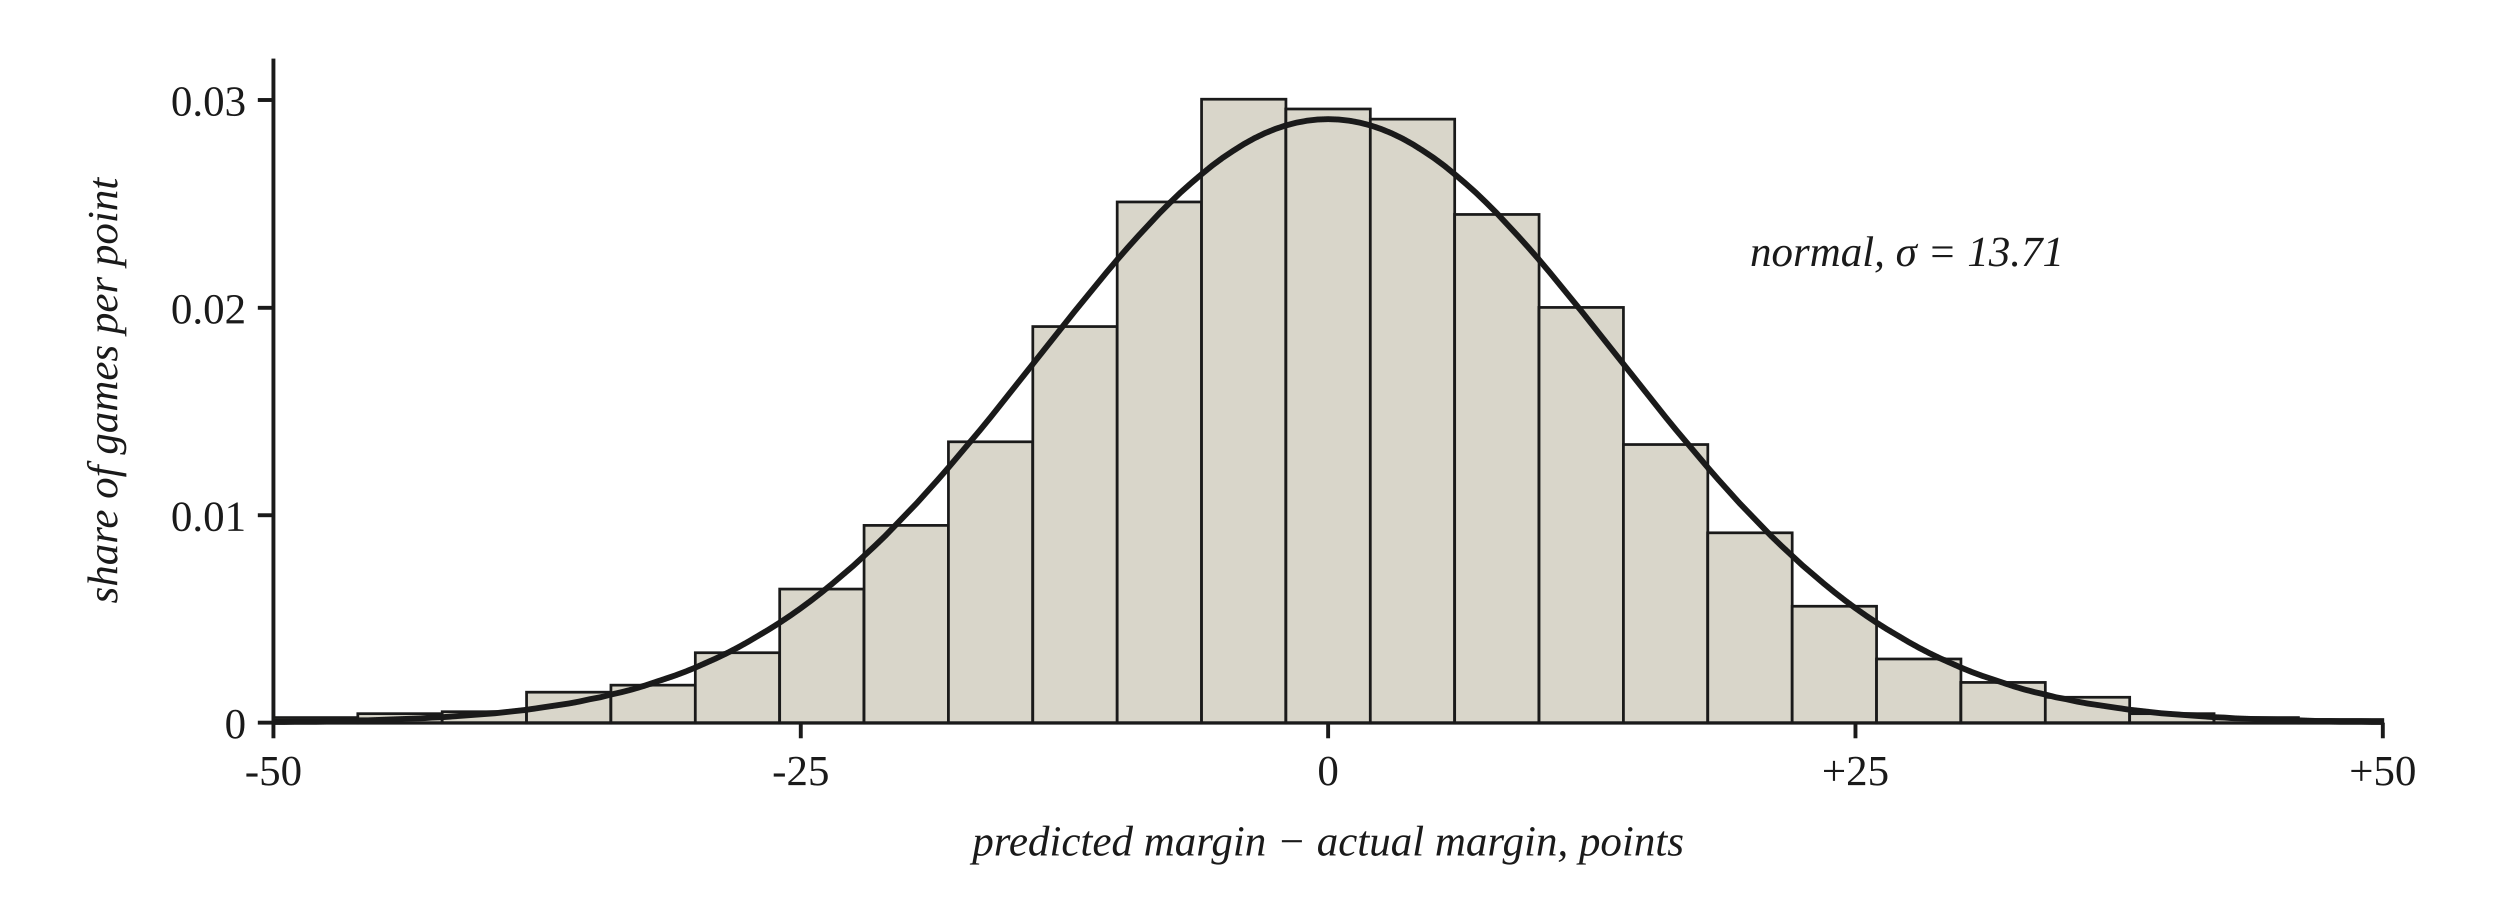
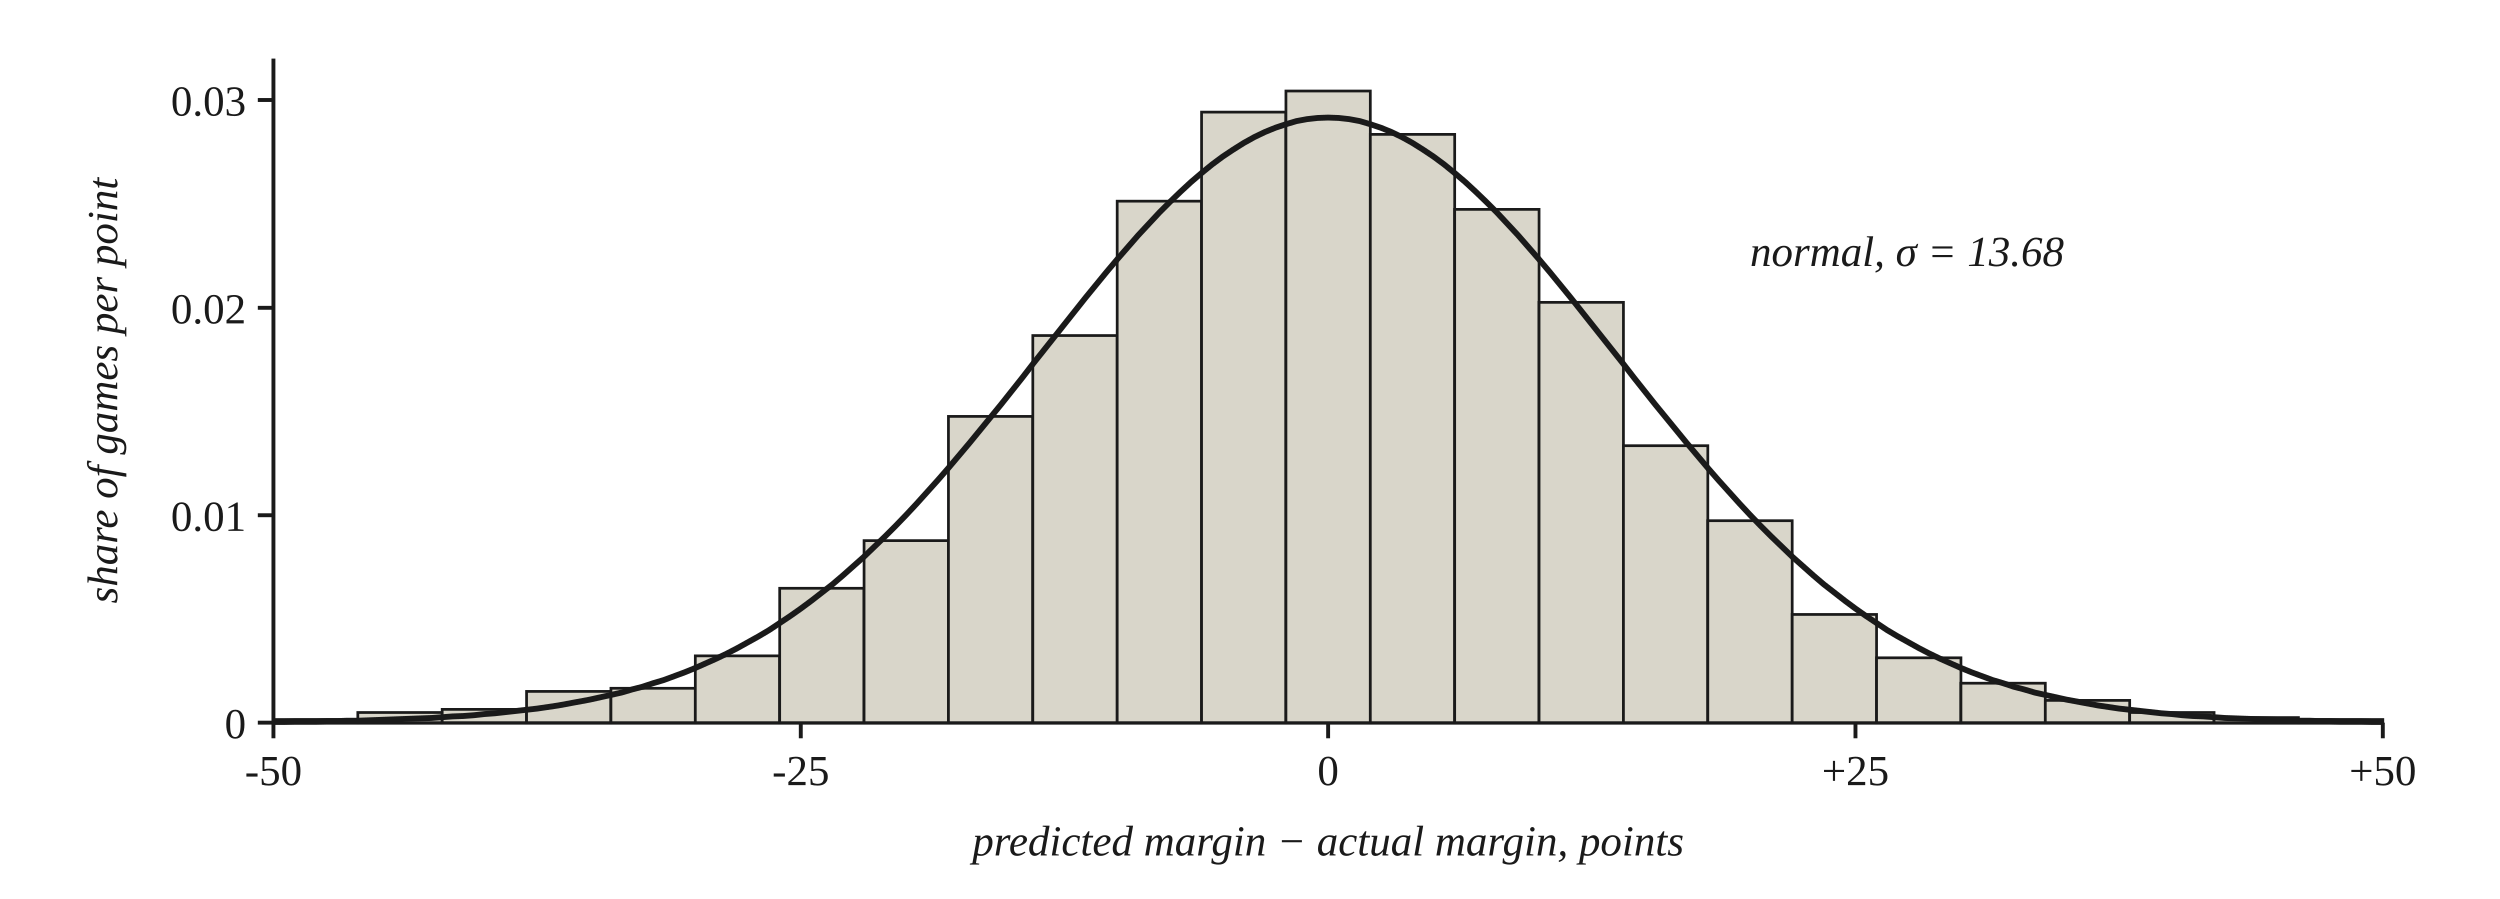
<svg xmlns="http://www.w3.org/2000/svg" viewBox="0 0 640 230" width="100%" role="img" aria-label="Histogram of the error in predicted margin, close to a normal curve with the same standard deviation">
  <defs>
    <pattern id="hatch" width="6" height="6" patternUnits="userSpaceOnUse" patternTransform="rotate(45)">
      <rect width="6" height="6" fill="#fbfaf5" />
      <line x1="0" y1="0" x2="0" y2="6" stroke="#1a1a1a" stroke-width="1.4" />
    </pattern>
    <pattern id="dots" width="5" height="5" patternUnits="userSpaceOnUse">
      <rect width="5" height="5" fill="#fbfaf5" />
      <circle cx="2.5" cy="2.5" r=".9" fill="#1a1a1a" />
    </pattern>
    <marker id="arrow" viewBox="0 0 10 10" refX="9" refY="5" markerWidth="7" markerHeight="7" orient="auto-start-reverse">
      <path d="M 0 1 L 9 5 L 0 9 z" fill="#1a1a1a" />
    </marker>
  </defs>
  <line x1="70" y1="15" x2="70" y2="185" stroke="#1a1a1a" stroke-width="1.0" />
  <line x1="70" y1="185" x2="610" y2="185" stroke="#1a1a1a" stroke-width="1.0" />
  <line x1="70" y1="185" x2="70" y2="189" stroke="#1a1a1a" stroke-width="1.0" />
  <text x="70" y="201" font-size="11" text-anchor="middle" fill="#1a1a1a">-50</text>
  <line x1="205" y1="185" x2="205" y2="189" stroke="#1a1a1a" stroke-width="1.0" />
  <text x="205" y="201" font-size="11" text-anchor="middle" fill="#1a1a1a">-25</text>
  <line x1="340" y1="185" x2="340" y2="189" stroke="#1a1a1a" stroke-width="1.0" />
  <text x="340" y="201" font-size="11" text-anchor="middle" fill="#1a1a1a">0</text>
  <line x1="475" y1="185" x2="475" y2="189" stroke="#1a1a1a" stroke-width="1.0" />
  <text x="475" y="201" font-size="11" text-anchor="middle" fill="#1a1a1a">+25</text>
  <line x1="610" y1="185" x2="610" y2="189" stroke="#1a1a1a" stroke-width="1.0" />
  <text x="610" y="201" font-size="11" text-anchor="middle" fill="#1a1a1a">+50</text>
  <line x1="66" y1="185" x2="70" y2="185" stroke="#1a1a1a" stroke-width="1.0" />
  <text x="63" y="189" font-size="11" text-anchor="end" fill="#1a1a1a">0</text>
  <line x1="66" y1="131.9" x2="70" y2="131.9" stroke="#1a1a1a" stroke-width="1.0" />
  <text x="63" y="135.9" font-size="11" text-anchor="end" fill="#1a1a1a">0.01</text>
  <line x1="66" y1="78.8" x2="70" y2="78.8" stroke="#1a1a1a" stroke-width="1.0" />
  <text x="63" y="82.8" font-size="11" text-anchor="end" fill="#1a1a1a">0.02</text>
  <line x1="66" y1="25.6" x2="70" y2="25.6" stroke="#1a1a1a" stroke-width="1.0" />
  <text x="63" y="29.6" font-size="11" text-anchor="end" fill="#1a1a1a">0.03</text>
  <text x="340" y="219" font-size="11" text-anchor="middle" fill="#1a1a1a" font-style="italic">predicted margin − actual margin, points</text>
  <text x="30" y="100" font-size="11" text-anchor="middle" fill="#1a1a1a" font-style="italic" transform="rotate(-90 30 100)">share of games per point</text>
-   <rect x="70" y="183.7" width="21.6" height="1.3" rx="0" fill="#d9d6ca" stroke="#1a1a1a" stroke-width="0.7" />
-   <rect x="91.6" y="182.7" width="21.6" height="2.3" rx="0" fill="#d9d6ca" stroke="#1a1a1a" stroke-width="0.7" />
-   <rect x="113.2" y="182.2" width="21.6" height="2.8" rx="0" fill="#d9d6ca" stroke="#1a1a1a" stroke-width="0.7" />
-   <rect x="134.8" y="177.2" width="21.6" height="7.8" rx="0" fill="#d9d6ca" stroke="#1a1a1a" stroke-width="0.7" />
-   <rect x="156.4" y="175.4" width="21.6" height="9.6" rx="0" fill="#d9d6ca" stroke="#1a1a1a" stroke-width="0.7" />
-   <rect x="178" y="167.1" width="21.6" height="17.9" rx="0" fill="#d9d6ca" stroke="#1a1a1a" stroke-width="0.7" />
-   <rect x="199.6" y="150.8" width="21.6" height="34.2" rx="0" fill="#d9d6ca" stroke="#1a1a1a" stroke-width="0.7" />
-   <rect x="221.2" y="134.5" width="21.6" height="50.5" rx="0" fill="#d9d6ca" stroke="#1a1a1a" stroke-width="0.7" />
-   <rect x="242.8" y="113.1" width="21.6" height="71.9" rx="0" fill="#d9d6ca" stroke="#1a1a1a" stroke-width="0.7" />
-   <rect x="264.4" y="83.6" width="21.6" height="101.4" rx="0" fill="#d9d6ca" stroke="#1a1a1a" stroke-width="0.7" />
-   <rect x="286" y="51.7" width="21.6" height="133.3" rx="0" fill="#d9d6ca" stroke="#1a1a1a" stroke-width="0.7" />
-   <rect x="307.6" y="25.4" width="21.6" height="159.6" rx="0" fill="#d9d6ca" stroke="#1a1a1a" stroke-width="0.7" />
-   <rect x="329.2" y="27.9" width="21.6" height="157.1" rx="0" fill="#d9d6ca" stroke="#1a1a1a" stroke-width="0.7" />
-   <rect x="350.8" y="30.5" width="21.6" height="154.5" rx="0" fill="#d9d6ca" stroke="#1a1a1a" stroke-width="0.7" />
-   <rect x="372.4" y="54.9" width="21.6" height="130.1" rx="0" fill="#d9d6ca" stroke="#1a1a1a" stroke-width="0.7" />
-   <rect x="394" y="78.7" width="21.6" height="106.3" rx="0" fill="#d9d6ca" stroke="#1a1a1a" stroke-width="0.7" />
-   <rect x="415.6" y="113.8" width="21.6" height="71.2" rx="0" fill="#d9d6ca" stroke="#1a1a1a" stroke-width="0.7" />
-   <rect x="437.2" y="136.4" width="21.6" height="48.6" rx="0" fill="#d9d6ca" stroke="#1a1a1a" stroke-width="0.7" />
-   <rect x="458.8" y="155.2" width="21.6" height="29.8" rx="0" fill="#d9d6ca" stroke="#1a1a1a" stroke-width="0.7" />
-   <rect x="480.4" y="168.7" width="21.6" height="16.3" rx="0" fill="#d9d6ca" stroke="#1a1a1a" stroke-width="0.7" />
-   <rect x="502" y="174.7" width="21.6" height="10.3" rx="0" fill="#d9d6ca" stroke="#1a1a1a" stroke-width="0.7" />
-   <rect x="523.6" y="178.5" width="21.6" height="6.5" rx="0" fill="#d9d6ca" stroke="#1a1a1a" stroke-width="0.7" />
-   <rect x="545.2" y="182.7" width="21.6" height="2.3" rx="0" fill="#d9d6ca" stroke="#1a1a1a" stroke-width="0.7" />
+   <rect x="70" y="184.2" width="21.6" height="0.8" rx="0" fill="#d9d6ca" stroke="#1a1a1a" stroke-width="0.7" />
+   <rect x="91.6" y="182.4" width="21.6" height="2.6" rx="0" fill="#d9d6ca" stroke="#1a1a1a" stroke-width="0.7" />
+   <rect x="113.2" y="181.6" width="21.6" height="3.4" rx="0" fill="#d9d6ca" stroke="#1a1a1a" stroke-width="0.7" />
+   <rect x="134.8" y="177" width="21.6" height="8" rx="0" fill="#d9d6ca" stroke="#1a1a1a" stroke-width="0.7" />
+   <rect x="156.4" y="176.2" width="21.6" height="8.8" rx="0" fill="#d9d6ca" stroke="#1a1a1a" stroke-width="0.7" />
+   <rect x="178" y="167.9" width="21.6" height="17.1" rx="0" fill="#d9d6ca" stroke="#1a1a1a" stroke-width="0.7" />
+   <rect x="199.6" y="150.6" width="21.6" height="34.4" rx="0" fill="#d9d6ca" stroke="#1a1a1a" stroke-width="0.7" />
+   <rect x="221.2" y="138.4" width="21.6" height="46.6" rx="0" fill="#d9d6ca" stroke="#1a1a1a" stroke-width="0.7" />
+   <rect x="242.8" y="106.6" width="21.6" height="78.4" rx="0" fill="#d9d6ca" stroke="#1a1a1a" stroke-width="0.7" />
+   <rect x="264.4" y="85.9" width="21.6" height="99.1" rx="0" fill="#d9d6ca" stroke="#1a1a1a" stroke-width="0.7" />
+   <rect x="286" y="51.5" width="21.6" height="133.5" rx="0" fill="#d9d6ca" stroke="#1a1a1a" stroke-width="0.7" />
+   <rect x="307.6" y="28.7" width="21.6" height="156.3" rx="0" fill="#d9d6ca" stroke="#1a1a1a" stroke-width="0.7" />
+   <rect x="329.2" y="23.3" width="21.6" height="161.7" rx="0" fill="#d9d6ca" stroke="#1a1a1a" stroke-width="0.7" />
+   <rect x="350.8" y="34.4" width="21.6" height="150.6" rx="0" fill="#d9d6ca" stroke="#1a1a1a" stroke-width="0.7" />
+   <rect x="372.4" y="53.6" width="21.6" height="131.4" rx="0" fill="#d9d6ca" stroke="#1a1a1a" stroke-width="0.7" />
+   <rect x="394" y="77.4" width="21.6" height="107.6" rx="0" fill="#d9d6ca" stroke="#1a1a1a" stroke-width="0.7" />
+   <rect x="415.6" y="114.1" width="21.6" height="70.9" rx="0" fill="#d9d6ca" stroke="#1a1a1a" stroke-width="0.7" />
+   <rect x="437.2" y="133.3" width="21.6" height="51.7" rx="0" fill="#d9d6ca" stroke="#1a1a1a" stroke-width="0.7" />
+   <rect x="458.8" y="157.3" width="21.6" height="27.7" rx="0" fill="#d9d6ca" stroke="#1a1a1a" stroke-width="0.7" />
+   <rect x="480.4" y="168.4" width="21.6" height="16.6" rx="0" fill="#d9d6ca" stroke="#1a1a1a" stroke-width="0.7" />
+   <rect x="502" y="174.9" width="21.6" height="10.1" rx="0" fill="#d9d6ca" stroke="#1a1a1a" stroke-width="0.7" />
+   <rect x="523.6" y="179.3" width="21.6" height="5.7" rx="0" fill="#d9d6ca" stroke="#1a1a1a" stroke-width="0.7" />
+   <rect x="545.2" y="182.4" width="21.6" height="2.6" rx="0" fill="#d9d6ca" stroke="#1a1a1a" stroke-width="0.7" />
  <rect x="566.8" y="183.7" width="21.6" height="1.3" rx="0" fill="#d9d6ca" stroke="#1a1a1a" stroke-width="0.7" />
  <rect x="588.4" y="184.2" width="21.6" height="0.8" rx="0" fill="#d9d6ca" stroke="#1a1a1a" stroke-width="0.7" />
-   <polyline points="70,184.8 72.7,184.8 75.4,184.7 78.1,184.7 80.8,184.7 83.5,184.6 86.2,184.6 88.9,184.5 91.6,184.4 94.3,184.4 97,184.3 99.7,184.2 102.4,184.1 105.1,184 107.8,183.9 110.5,183.7 113.2,183.6 115.9,183.4 118.6,183.2 121.3,183 124,182.8 126.7,182.6 129.4,182.3 132.1,182 134.8,181.7 137.5,181.3 140.2,180.9 142.9,180.5 145.6,180.1 148.3,179.6 151,179 153.7,178.5 156.4,177.8 159.1,177.2 161.8,176.5 164.5,175.7 167.2,174.8 169.9,173.9 172.6,173 175.3,172 178,170.9 180.7,169.7 183.4,168.5 186.1,167.2 188.8,165.8 191.5,164.3 194.2,162.7 196.9,161.1 199.6,159.4 202.3,157.6 205,155.7 207.7,153.7 210.4,151.6 213.1,149.4 215.8,147.1 218.5,144.8 221.2,142.3 223.9,139.8 226.6,137.2 229.3,134.4 232,131.6 234.7,128.8 237.4,125.8 240.1,122.8 242.8,119.7 245.5,116.5 248.2,113.3 250.9,110.1 253.6,106.8 256.3,103.4 259,100 261.7,96.6 264.4,93.2 267.1,89.8 269.8,86.4 272.5,83 275.2,79.6 277.9,76.3 280.6,73 283.3,69.7 286,66.5 288.7,63.4 291.4,60.4 294.1,57.5 296.8,54.6 299.5,51.9 302.2,49.3 304.9,46.9 307.6,44.6 310.3,42.4 313,40.4 315.7,38.6 318.4,36.9 321.1,35.4 323.8,34.1 326.5,33 329.2,32.1 331.9,31.4 334.6,30.9 337.3,30.6 340,30.5 342.7,30.6 345.4,30.9 348.1,31.4 350.8,32.1 353.5,33 356.2,34.1 358.9,35.4 361.6,36.9 364.3,38.6 367,40.4 369.7,42.4 372.4,44.6 375.1,46.9 377.8,49.3 380.5,51.9 383.2,54.6 385.9,57.5 388.6,60.4 391.3,63.4 394,66.5 396.7,69.7 399.4,73 402.1,76.3 404.8,79.6 407.5,83 410.2,86.4 412.9,89.8 415.6,93.2 418.3,96.6 421,100 423.7,103.4 426.4,106.8 429.1,110.1 431.8,113.3 434.5,116.5 437.2,119.7 439.9,122.8 442.6,125.8 445.3,128.8 448,131.6 450.7,134.4 453.4,137.2 456.1,139.8 458.8,142.3 461.5,144.8 464.2,147.1 466.9,149.4 469.6,151.6 472.3,153.7 475,155.7 477.7,157.6 480.4,159.4 483.1,161.1 485.8,162.7 488.5,164.3 491.2,165.8 493.9,167.2 496.6,168.5 499.3,169.7 502,170.9 504.7,172 507.4,173 510.1,173.9 512.8,174.8 515.5,175.7 518.2,176.5 520.9,177.2 523.6,177.8 526.3,178.5 529,179 531.7,179.6 534.4,180.1 537.1,180.5 539.8,180.9 542.5,181.3 545.2,181.7 547.9,182 550.6,182.3 553.3,182.6 556,182.8 558.7,183 561.4,183.2 564.1,183.4 566.8,183.6 569.5,183.7 572.2,183.9 574.9,184 577.6,184.1 580.3,184.2 583,184.3 585.7,184.4 588.4,184.4 591.1,184.5 593.8,184.6 596.5,184.6 599.2,184.7 601.9,184.7 604.6,184.7 607.3,184.8 610,184.8" fill="none" stroke="#1a1a1a" stroke-width="1.5" stroke-linejoin="round" />
-   <text x="448" y="68.1" font-size="11" text-anchor="start" fill="#1a1a1a" font-style="italic">normal, σ = 13.71</text>
+   <polyline points="70,184.8 72.7,184.8 75.4,184.7 78.1,184.7 80.8,184.7 83.5,184.6 86.2,184.6 88.9,184.5 91.6,184.5 94.3,184.4 97,184.3 99.7,184.2 102.4,184.1 105.1,184 107.8,183.9 110.5,183.8 113.2,183.6 115.9,183.4 118.6,183.3 121.3,183.1 124,182.8 126.7,182.6 129.4,182.3 132.1,182 134.8,181.7 137.5,181.4 140.2,181 142.9,180.6 145.6,180.1 148.3,179.6 151,179.1 153.7,178.5 156.4,177.9 159.1,177.3 161.8,176.5 164.5,175.8 167.2,174.9 169.9,174.1 172.6,173.1 175.3,172.1 178,171 180.7,169.8 183.4,168.6 186.1,167.3 188.8,165.9 191.5,164.4 194.2,162.9 196.9,161.3 199.6,159.5 202.3,157.7 205,155.8 207.7,153.8 210.4,151.7 213.1,149.6 215.8,147.3 218.5,144.9 221.2,142.5 223.9,139.9 226.6,137.3 229.3,134.6 232,131.8 234.7,128.9 237.4,125.9 240.1,122.9 242.8,119.8 245.5,116.6 248.2,113.4 250.9,110.1 253.6,106.8 256.3,103.5 259,100.1 261.7,96.7 264.4,93.2 267.1,89.8 269.8,86.4 272.5,83 275.2,79.6 277.9,76.2 280.6,72.9 283.3,69.6 286,66.4 288.7,63.3 291.4,60.2 294.1,57.3 296.8,54.4 299.5,51.7 302.2,49.1 304.9,46.6 307.6,44.3 310.3,42.1 313,40.1 315.7,38.3 318.4,36.6 321.1,35.1 323.8,33.8 326.5,32.7 329.2,31.8 331.9,31 334.6,30.5 337.3,30.2 340,30.1 342.7,30.2 345.4,30.5 348.1,31 350.8,31.8 353.5,32.7 356.2,33.8 358.9,35.1 361.6,36.6 364.3,38.3 367,40.1 369.7,42.1 372.4,44.3 375.1,46.6 377.8,49.1 380.5,51.7 383.2,54.4 385.9,57.3 388.6,60.2 391.3,63.3 394,66.4 396.7,69.6 399.4,72.9 402.1,76.2 404.8,79.6 407.5,83 410.2,86.4 412.9,89.8 415.6,93.2 418.3,96.7 421,100.1 423.7,103.5 426.4,106.8 429.1,110.1 431.8,113.4 434.5,116.6 437.2,119.8 439.9,122.9 442.6,125.9 445.3,128.9 448,131.8 450.7,134.6 453.4,137.3 456.1,139.9 458.8,142.5 461.5,144.9 464.2,147.3 466.9,149.6 469.6,151.7 472.3,153.8 475,155.8 477.7,157.7 480.4,159.5 483.1,161.3 485.8,162.9 488.5,164.4 491.2,165.9 493.9,167.3 496.6,168.6 499.3,169.8 502,171 504.7,172.1 507.4,173.1 510.1,174.1 512.8,174.9 515.5,175.8 518.2,176.5 520.9,177.3 523.6,177.9 526.3,178.5 529,179.1 531.7,179.6 534.4,180.1 537.1,180.6 539.8,181 542.5,181.4 545.2,181.7 547.9,182 550.6,182.3 553.3,182.6 556,182.8 558.7,183.1 561.4,183.3 564.1,183.4 566.8,183.6 569.5,183.8 572.2,183.9 574.9,184 577.6,184.1 580.3,184.2 583,184.3 585.7,184.4 588.4,184.5 591.1,184.5 593.8,184.6 596.5,184.6 599.2,184.7 601.9,184.7 604.6,184.7 607.3,184.8 610,184.8" fill="none" stroke="#1a1a1a" stroke-width="1.5" stroke-linejoin="round" />
+   <text x="448" y="68.1" font-size="11" text-anchor="start" fill="#1a1a1a" font-style="italic">normal, σ = 13.68</text>
</svg>
